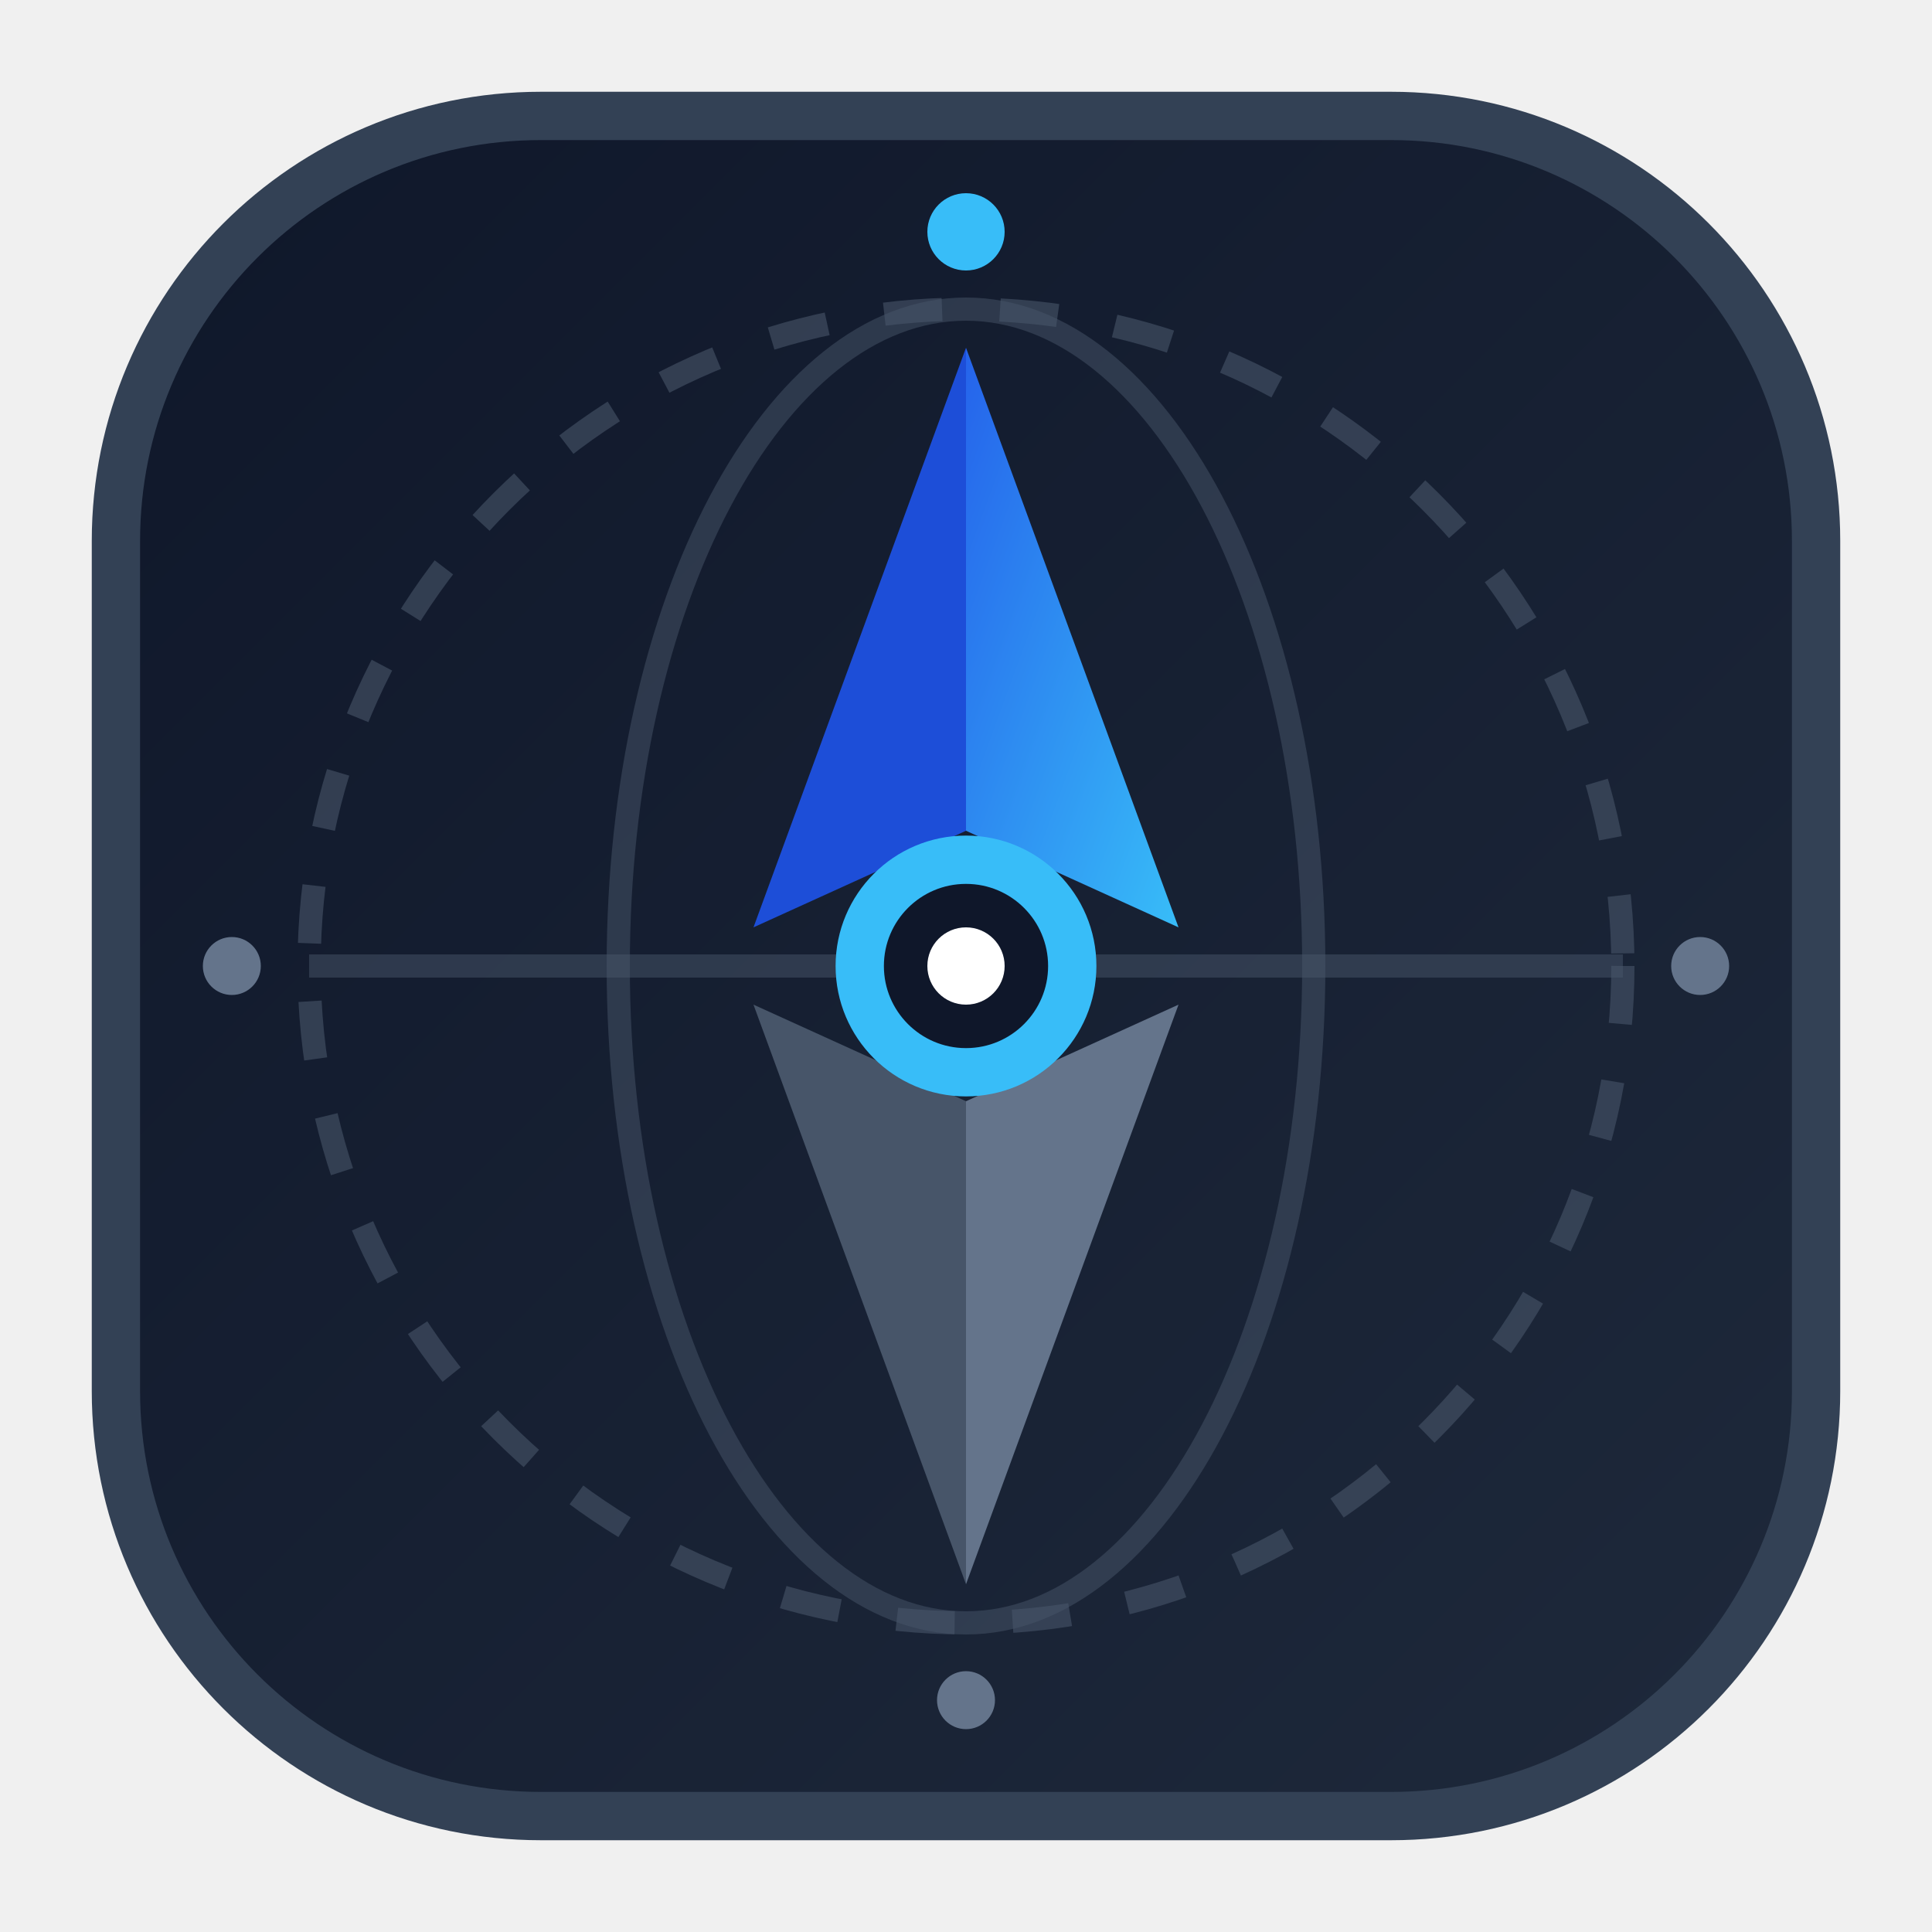
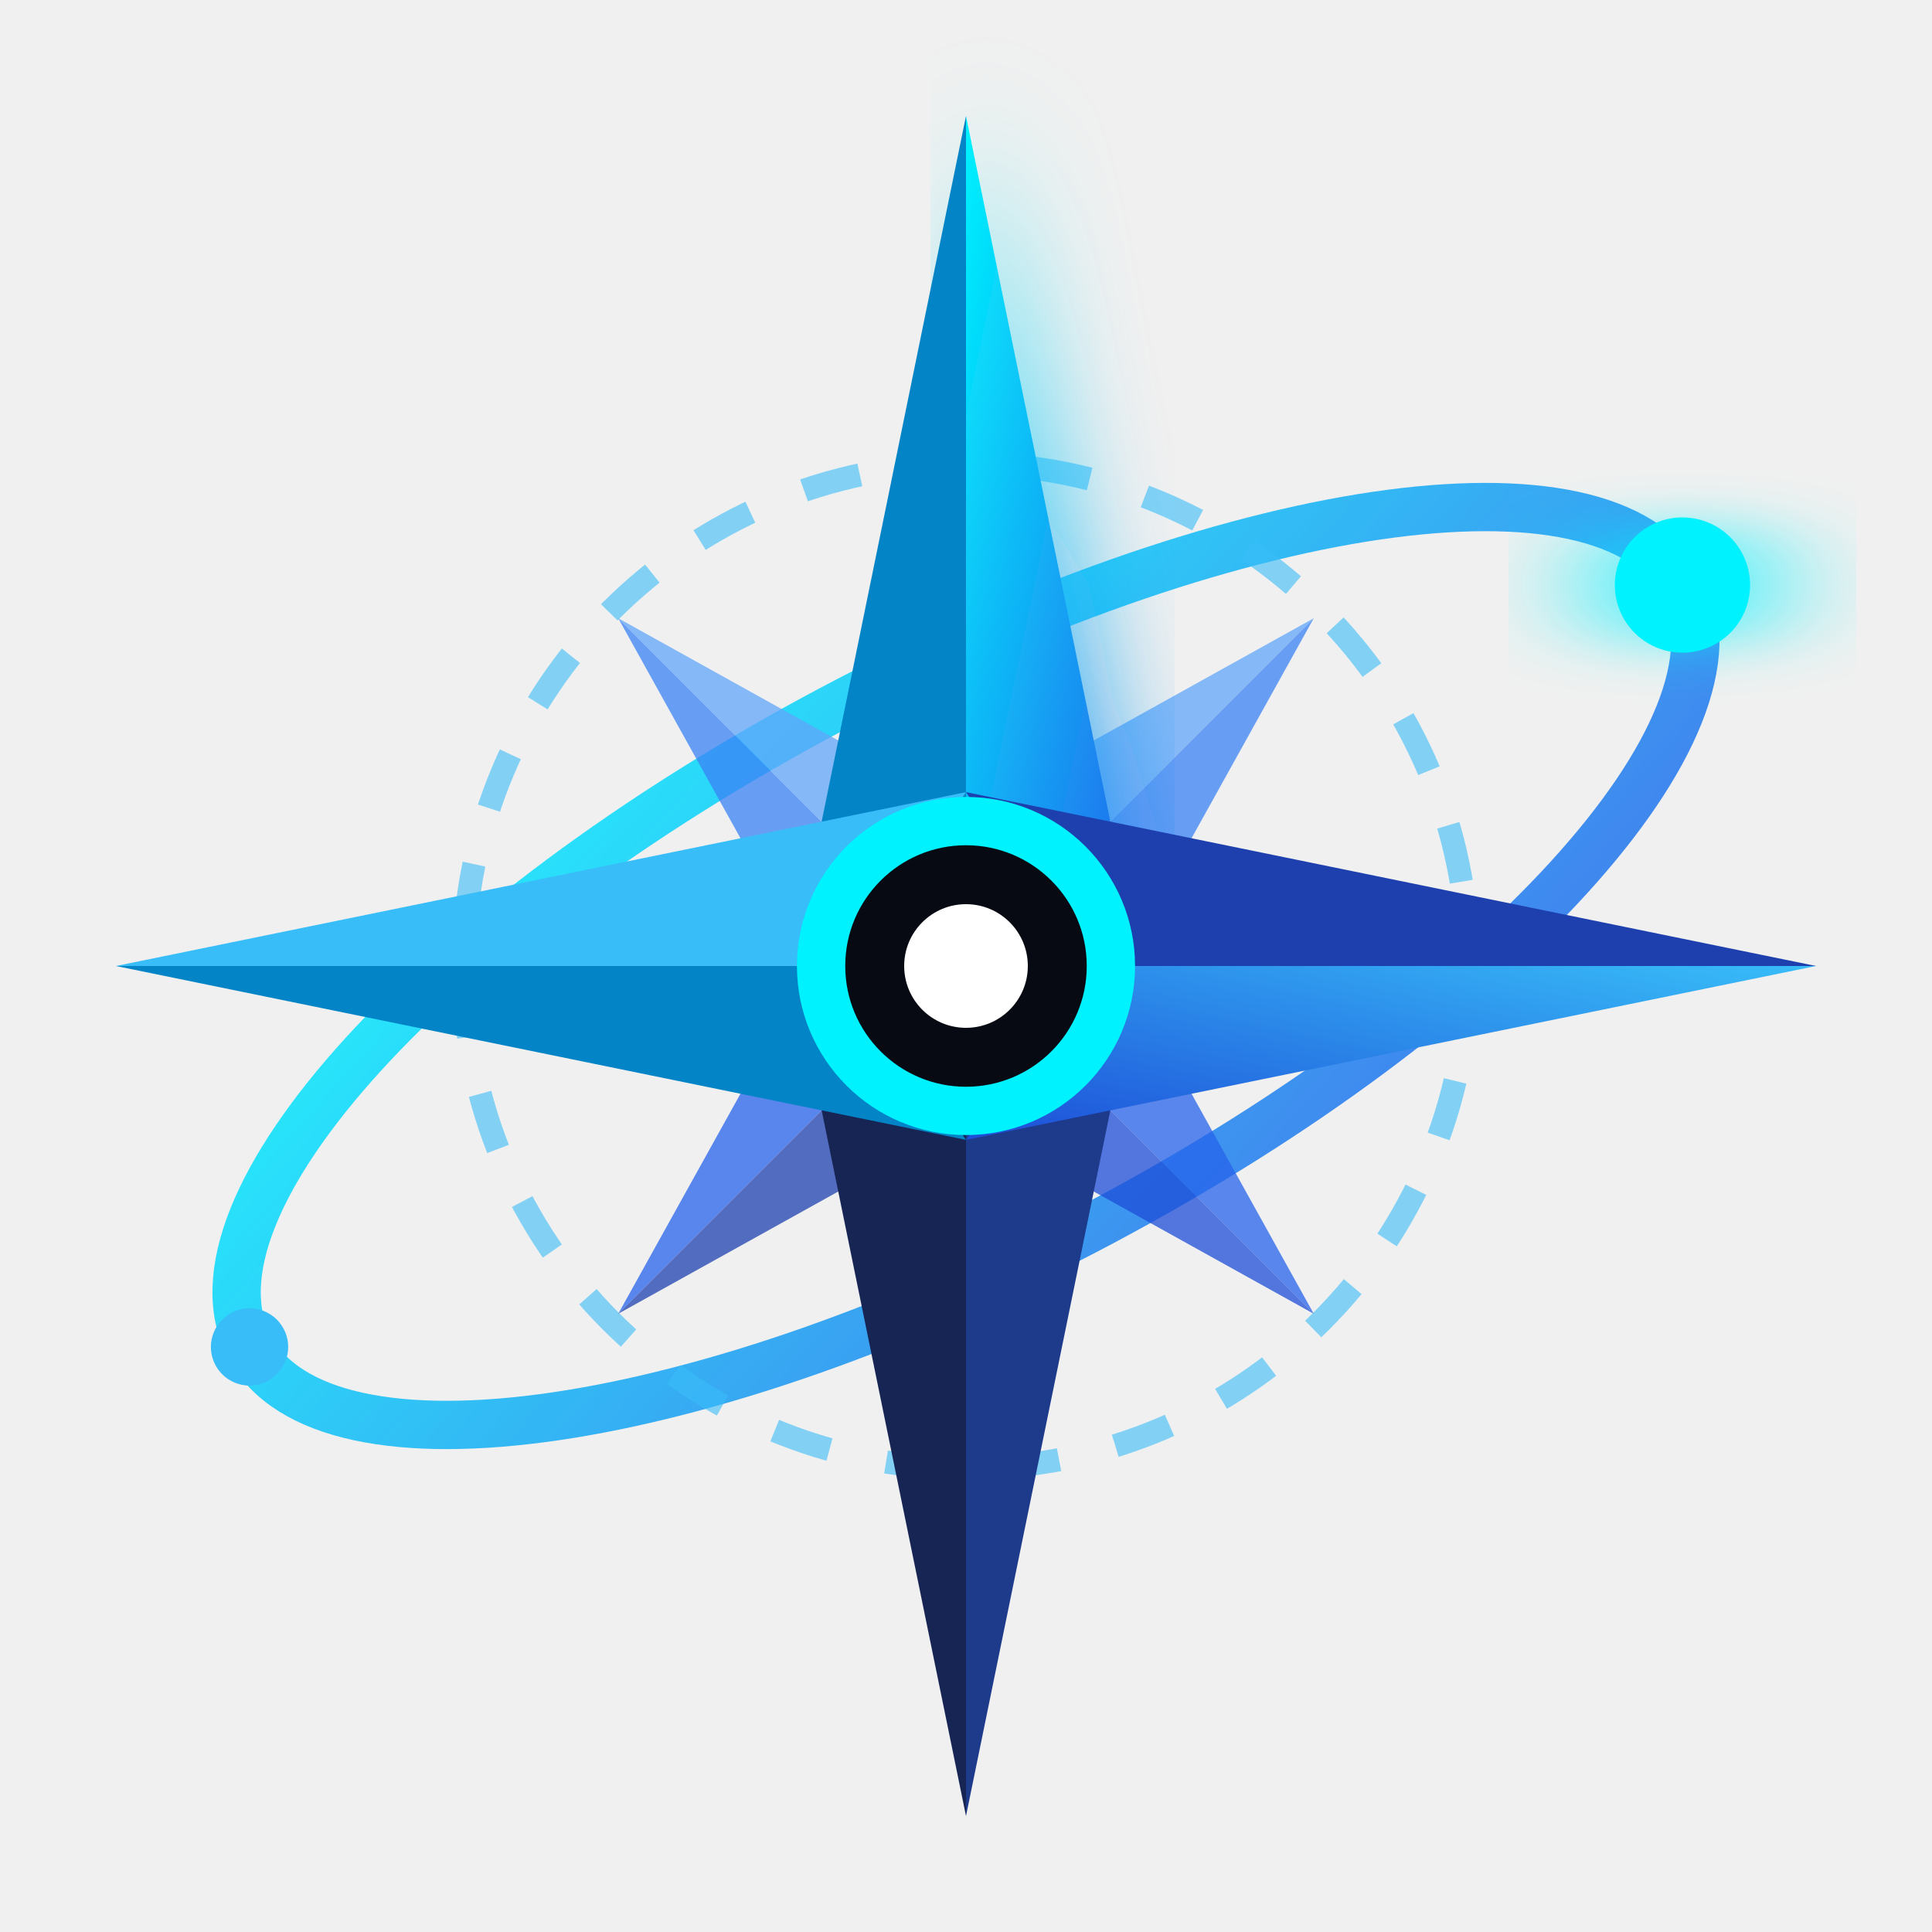
<svg xmlns="http://www.w3.org/2000/svg" viewBox="0 0 100 100" width="100%" height="100%">
  <defs>
-     <linearGradient id="kg" x1="0%" y1="0%" x2="100%" y2="100%">
-       <stop offset="0%" stop-color="#2563eb" />
-       <stop offset="100%" stop-color="#38bdf8" />
+     <linearGradient id="primaryGrad" x1="0%" y1="0%" x2="100%" y2="100%">
+       <stop offset="0%" stop-color="#00f2fe" />
+       <stop offset="100%" stop-color="#2563eb" />
    </linearGradient>
-     <linearGradient id="bgGlow" x1="0%" y1="0%" x2="100%" y2="100%">
-       <stop offset="0%" stop-color="#0f172a" />
-       <stop offset="100%" stop-color="#1e293b" />
+     <linearGradient id="secondaryGrad" x1="100%" y1="0%" x2="0%" y2="100%">
+       <stop offset="0%" stop-color="#38bdf8" />
+       <stop offset="100%" stop-color="#1d4ed8" />
    </linearGradient>
+     <linearGradient id="accentGrad" x1="0%" y1="100%" x2="100%" y2="0%">
+       <stop offset="0%" stop-color="#1e40af" />
+       <stop offset="100%" stop-color="#0284c7" />
+     </linearGradient>
+     <filter id="glow" x="-20%" y="-20%" width="140%" height="140%">
+       <feGaussianBlur stdDeviation="3" result="blur" />
+       <feComposite in="SourceGraphic" in2="blur" operator="over" />
+     </filter>
  </defs>
-   <rect x="6" y="6" width="88" height="88" rx="22" fill="url(#bgGlow)" stroke="#334155" stroke-width="2.5" />
-   <circle cx="50" cy="50" r="34" fill="none" stroke="#475569" stroke-width="1.2" stroke-dasharray="3,3" opacity="0.6" />
-   <ellipse cx="50" cy="50" rx="18" ry="34" fill="none" stroke="#475569" stroke-width="1.2" opacity="0.5" />
-   <line x1="16" y1="50" x2="84" y2="50" stroke="#475569" stroke-width="1.2" opacity="0.5" />
-   <polygon points="50,18 61,48 50,43" fill="url(#kg)" />
-   <polygon points="50,18 39,48 50,43" fill="#1d4ed8" />
-   <polygon points="50,82 61,52 50,57" fill="#64748b" />
-   <polygon points="50,82 39,52 50,57" fill="#475569" />
-   <circle cx="50" cy="50" r="5.5" fill="#0f172a" stroke="#38bdf8" stroke-width="2.5" />
-   <circle cx="50" cy="50" r="2" fill="#ffffff" />
-   <circle cx="50" cy="12" r="2" fill="#38bdf8" />
-   <circle cx="88" cy="50" r="1.5" fill="#64748b" />
-   <circle cx="50" cy="88" r="1.5" fill="#64748b" />
-   <circle cx="12" cy="50" r="1.5" fill="#64748b" />
+   <g transform="rotate(-28 50 50)">
+     <ellipse cx="50" cy="50" rx="42" ry="15" fill="none" stroke="url(#primaryGrad)" stroke-width="2.5" opacity="0.85" />
+     <circle cx="92" cy="50" r="3.5" fill="#00f2fe" filter="url(#glow)" />
+     <circle cx="8" cy="50" r="2" fill="#38bdf8" />
+   </g>
+   <circle cx="50" cy="50" r="26" fill="none" stroke="#38bdf8" stroke-width="1.2" stroke-dasharray="3,3" opacity="0.6" />
+   <polygon points="50,50 68,32 50,42" fill="#60a5fa" opacity="0.75" />
+   <polygon points="50,50 68,32 58,50" fill="#3b82f6" opacity="0.75" />
+   <polygon points="50,50 68,68 58,50" fill="#2563eb" opacity="0.75" />
+   <polygon points="50,50 68,68 50,58" fill="#1d4ed8" opacity="0.75" />
+   <polygon points="50,50 32,68 50,58" fill="#1e40af" opacity="0.75" />
+   <polygon points="50,50 32,68 42,50" fill="#2563eb" opacity="0.75" />
+   <polygon points="50,50 32,32 42,50" fill="#3b82f6" opacity="0.75" />
+   <polygon points="50,50 32,32 50,42" fill="#60a5fa" opacity="0.75" />
+   <polygon points="50,6 59,50 50,44" fill="url(#primaryGrad)" filter="url(#glow)" />
+   <polygon points="50,6 41,50 50,44" fill="#0284c7" />
+   <polygon points="50,94 59,50 50,56" fill="#1e3a8a" />
+   <polygon points="50,94 41,50 50,56" fill="#172554" />
+   <polygon points="94,50 50,59 56,50" fill="url(#secondaryGrad)" />
+   <polygon points="94,50 50,41 56,50" fill="#1e40af" />
+   <polygon points="6,50 50,41 44,50" fill="#38bdf8" />
+   <polygon points="6,50 50,59 44,50" fill="#0284c7" />
+   <circle cx="50" cy="50" r="7.5" fill="#070a13" stroke="#00f2fe" stroke-width="2.5" />
+   <circle cx="50" cy="50" r="3.2" fill="#ffffff" />
</svg>
